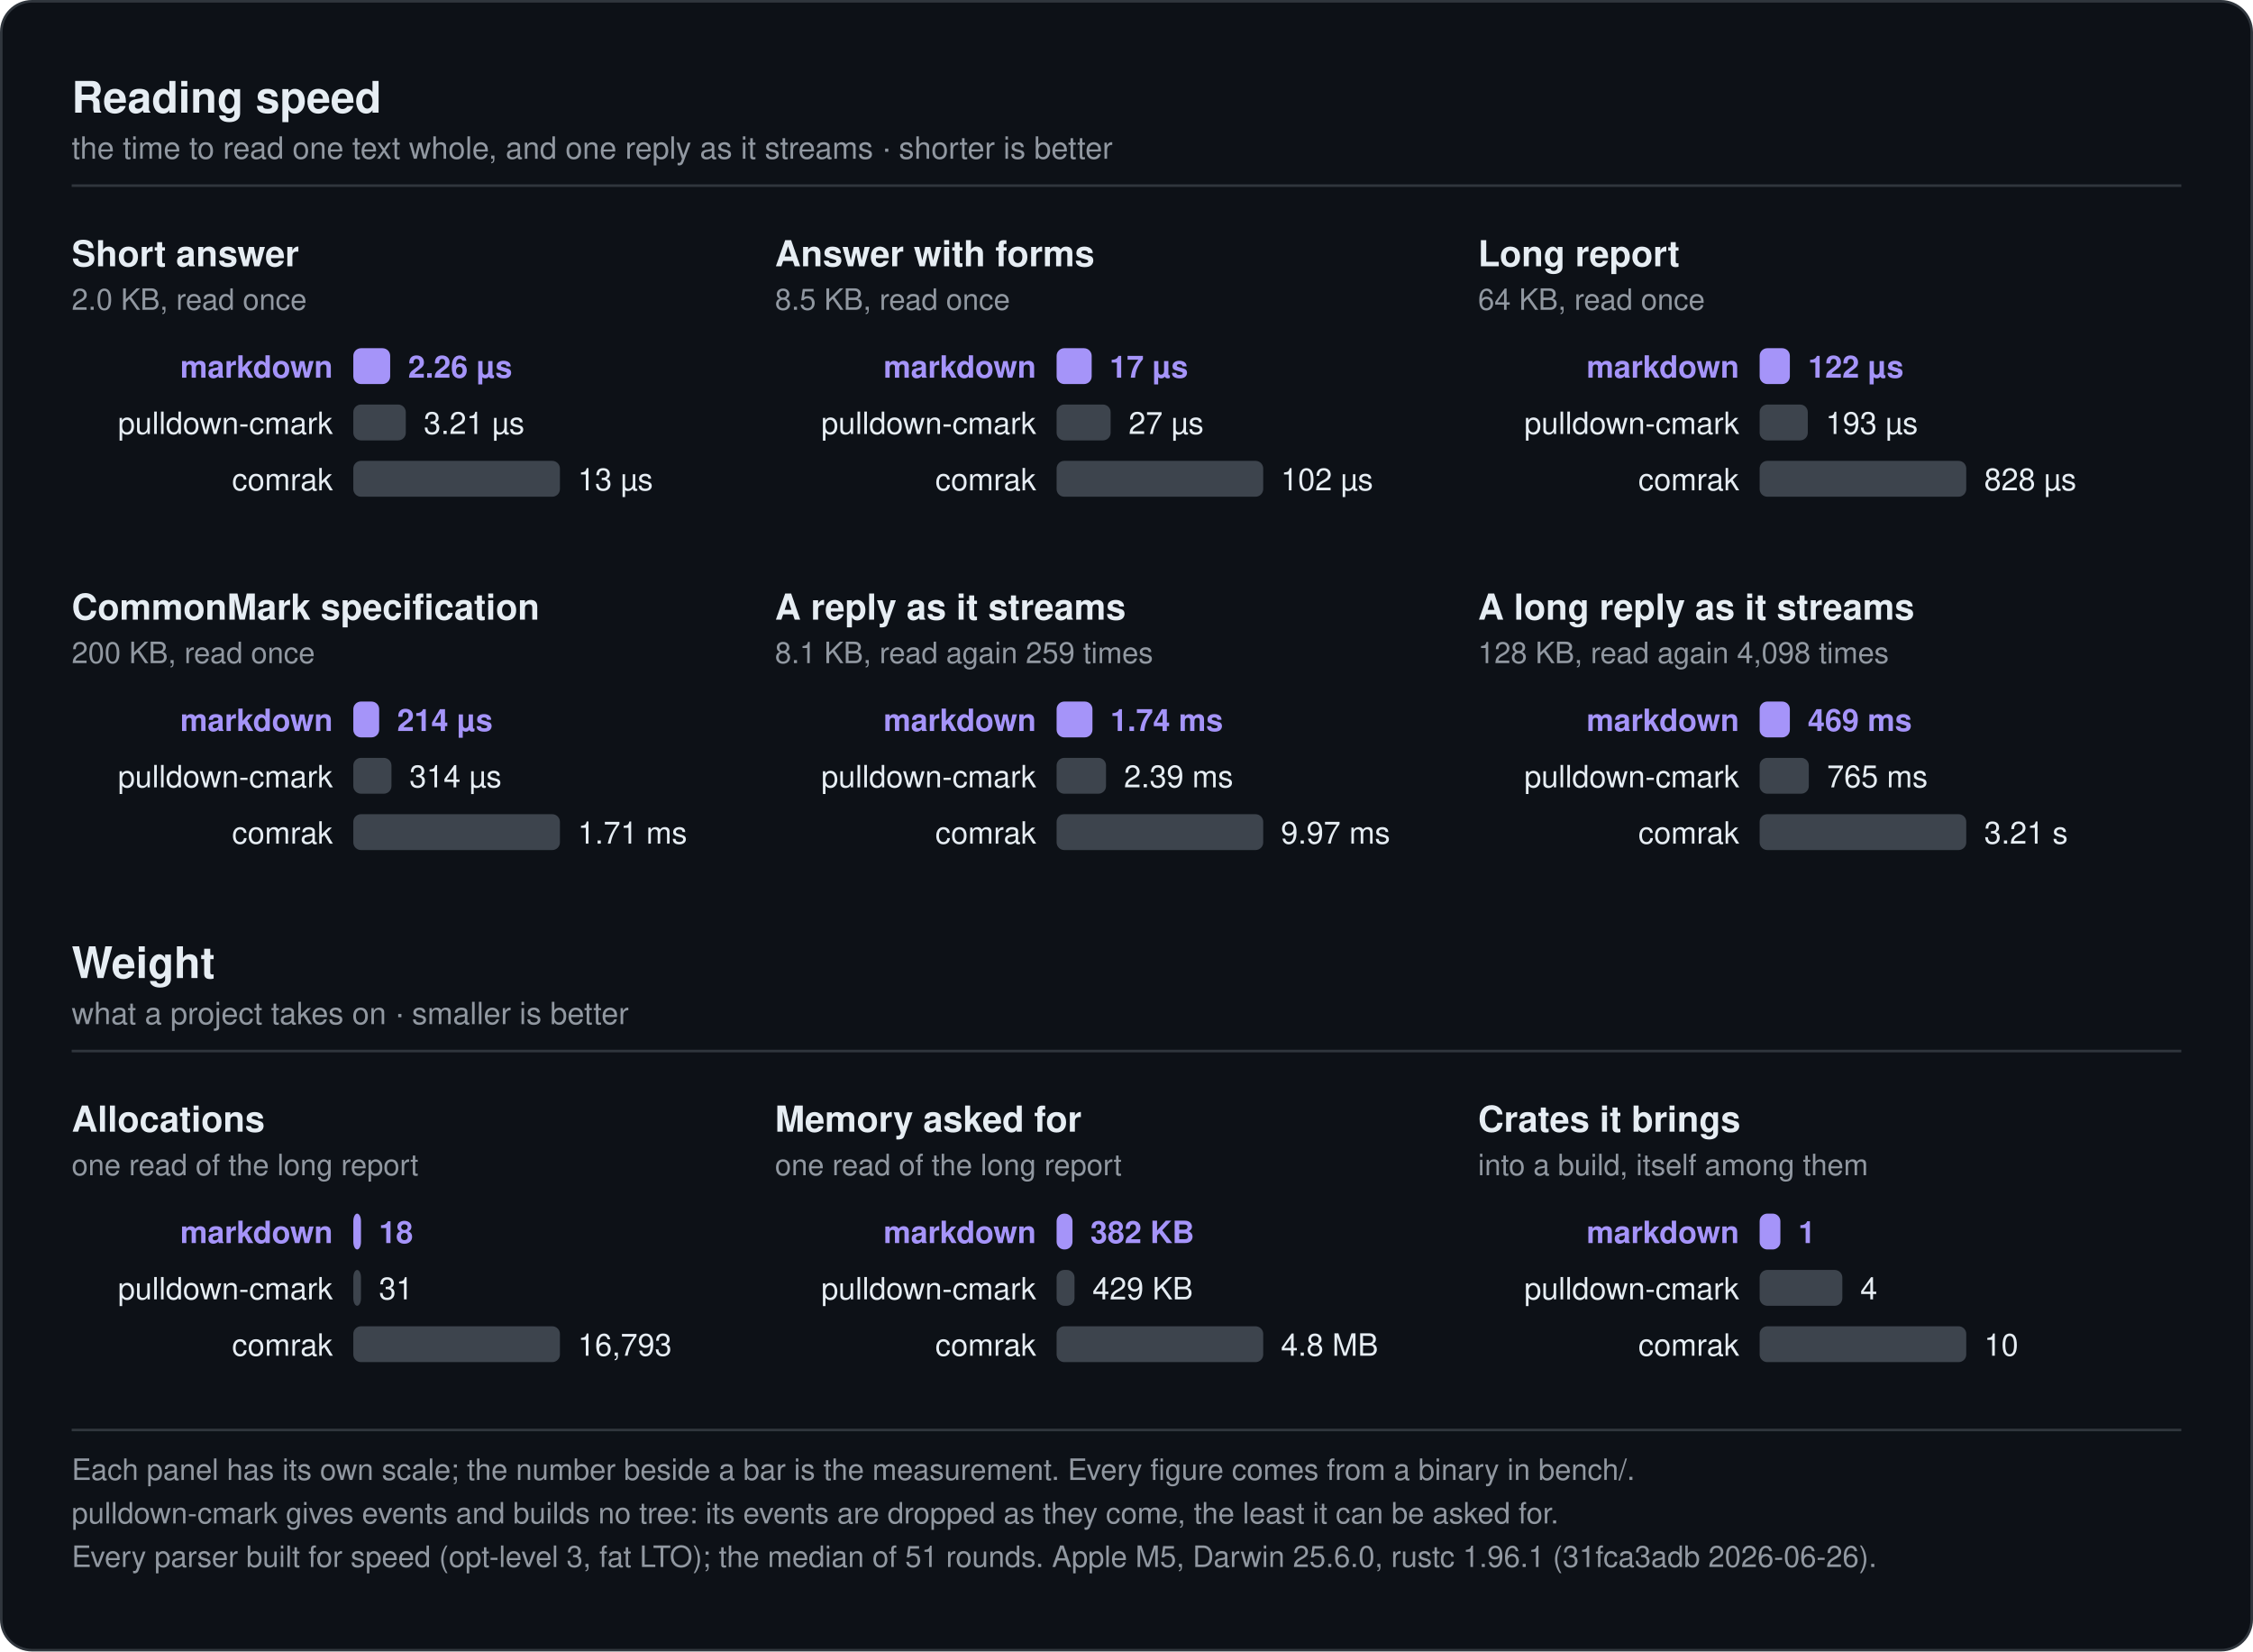
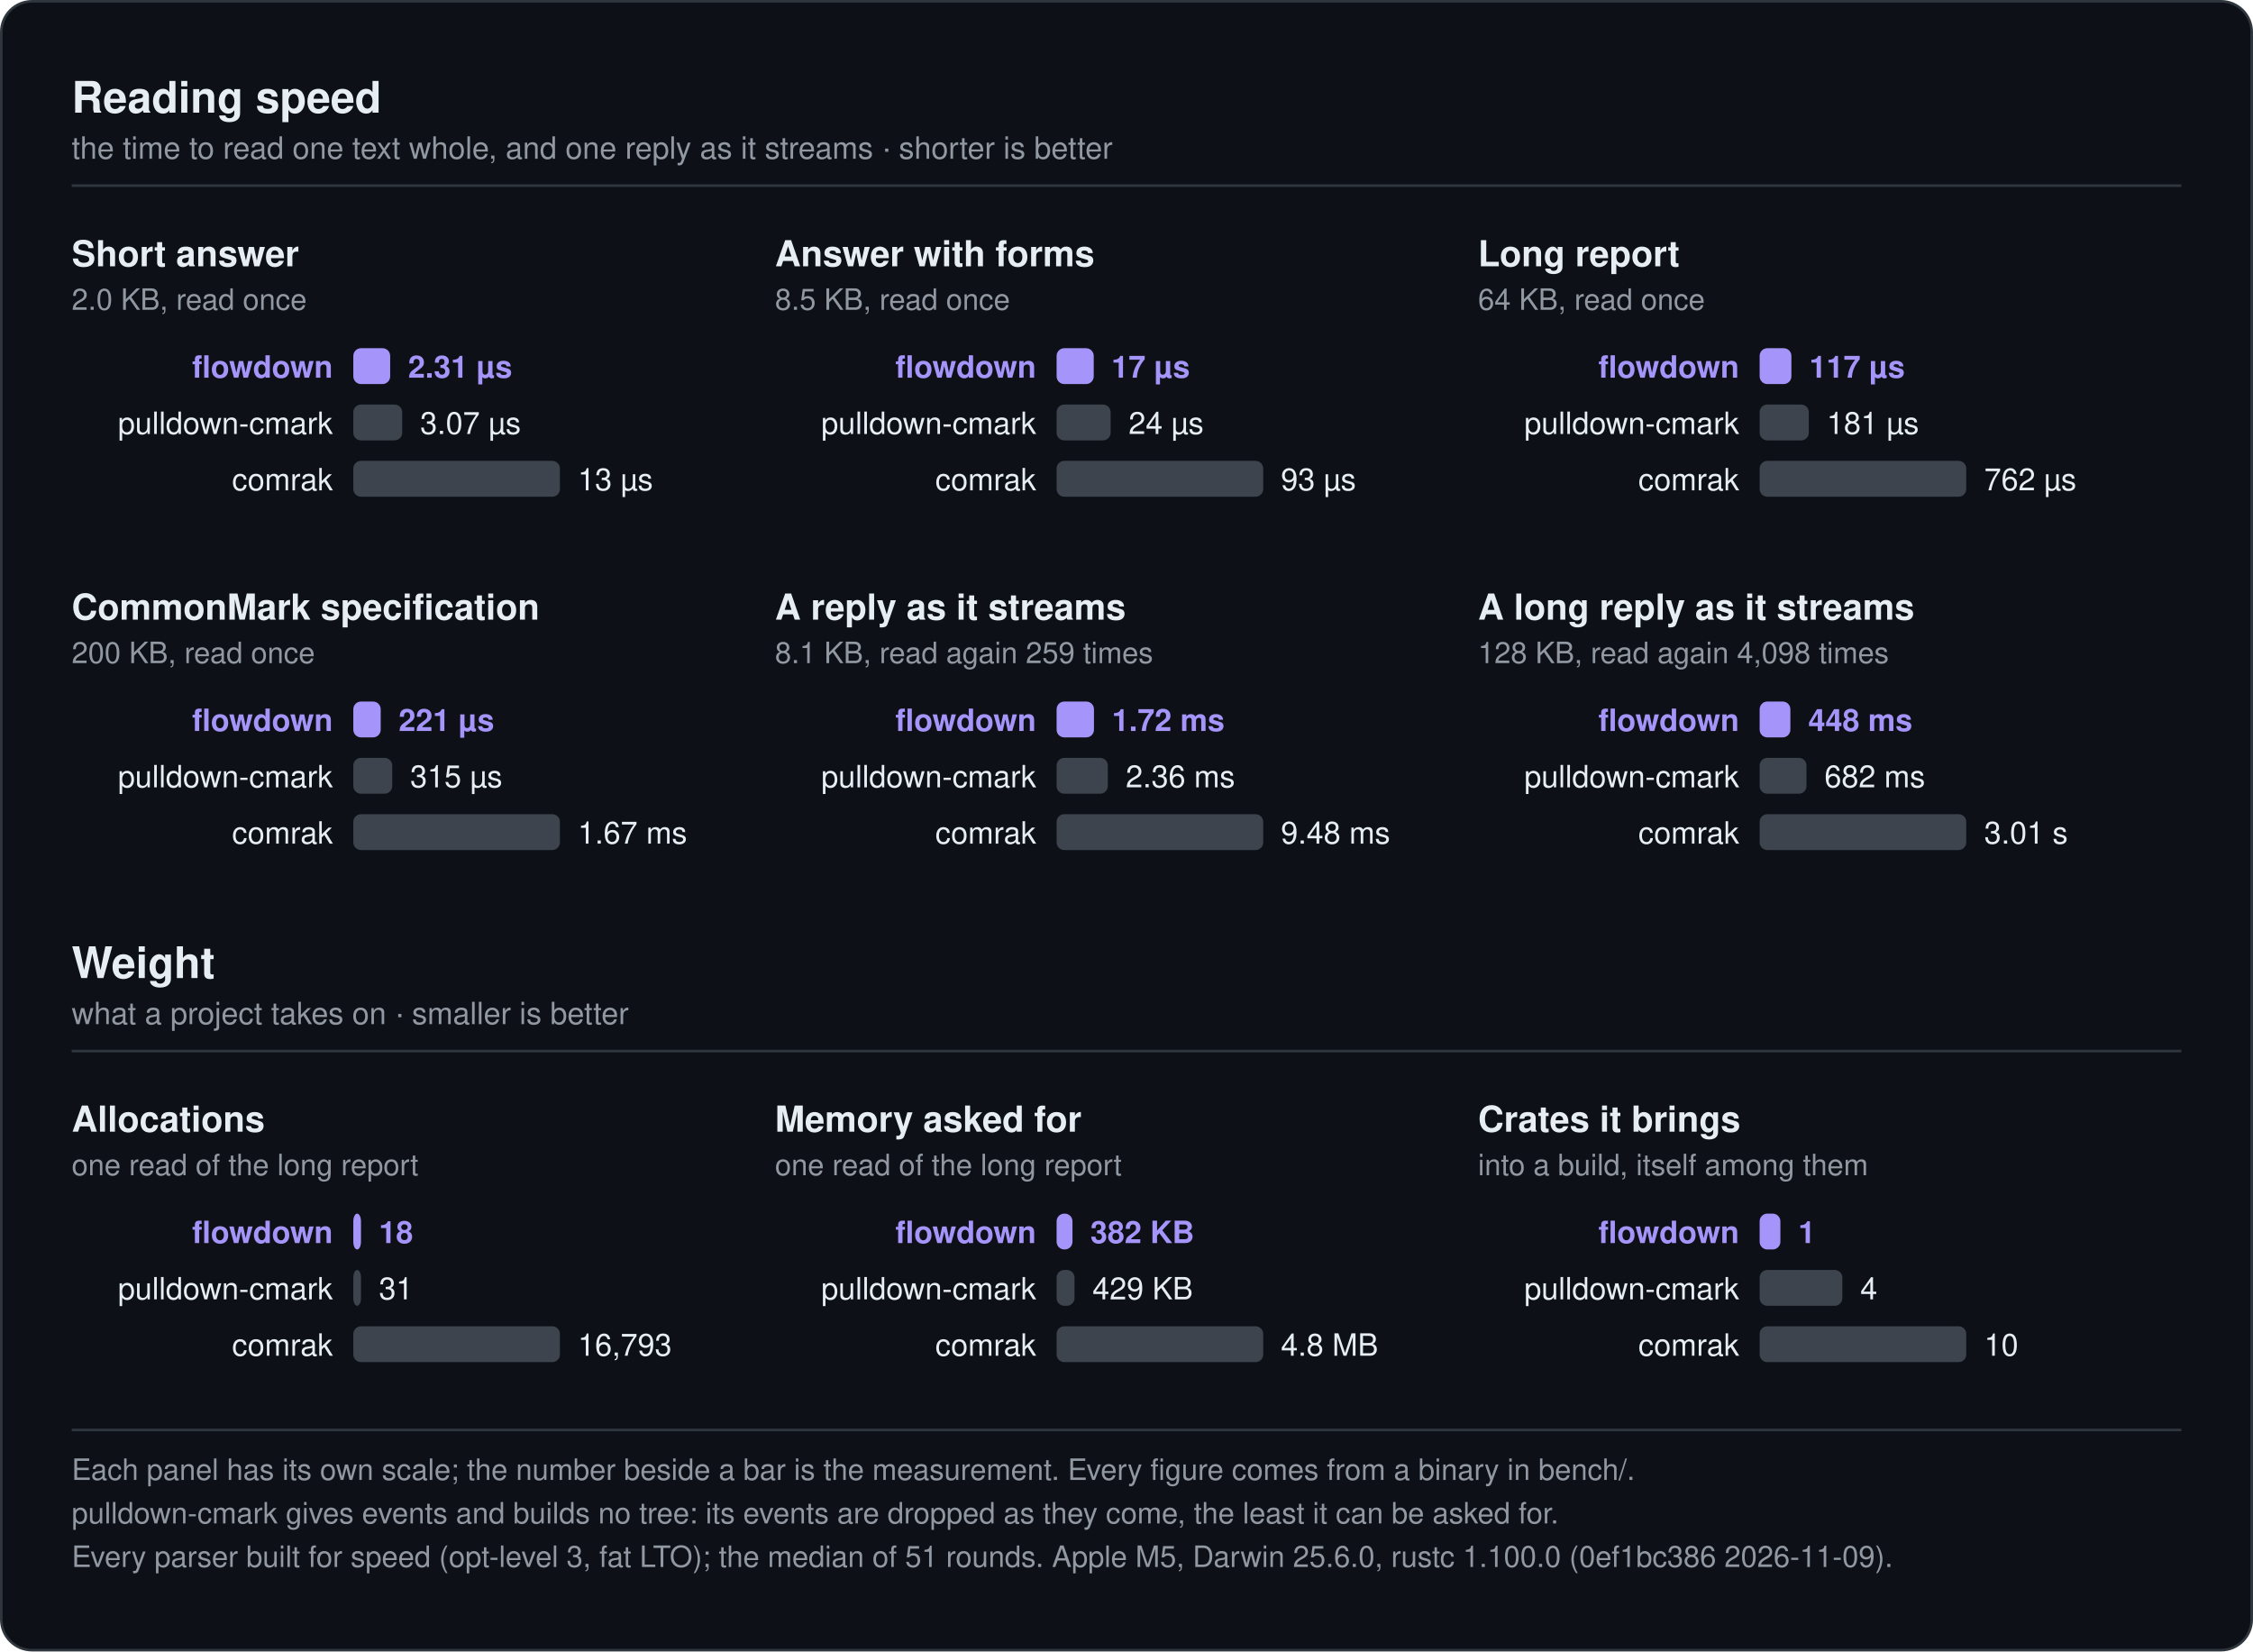
<svg xmlns="http://www.w3.org/2000/svg" viewBox="0 0 880 645" width="880" height="645" font-family="-apple-system, BlinkMacSystemFont, 'Segoe UI', Helvetica, Arial, sans-serif">
  <rect x="0.5" y="0.5" width="879" height="644" rx="12" fill="#0d1117" stroke="#30363d" />
  <text x="28.0" y="44.0" fill="#e6edf3" font-size="17" font-weight="700">Reading speed</text>
  <text x="28.0" y="62.0" fill="#9198a1" font-size="12">the time to read one text whole, and one reply as it streams · shorter is better</text>
  <rect x="28" y="72.0" width="824" height="1" fill="#30363d" />
  <text x="28.0" y="104.0" fill="#e6edf3" font-size="14" font-weight="600">Short answer</text>
  <text x="28.0" y="121.0" fill="#9198a1" font-size="11.5">2.0 KB, read once</text>
-   <text x="130.0" y="147.5" fill="#a594f9" font-size="12" text-anchor="end" font-weight="600">markdown</text>
+   <text x="130.0" y="147.5" fill="#a594f9" font-size="12" text-anchor="end" font-weight="600">flowdown</text>
  <rect x="138.0" y="136.0" width="14.4" height="14" rx="3" fill="#a594f9" />
-   <text x="159.4" y="147.5" fill="#a594f9" font-size="12" font-weight="600">2.26 µs</text>
+   <text x="159.4" y="147.5" fill="#a594f9" font-size="12" font-weight="600">2.31 µs</text>
  <text x="130.0" y="169.5" fill="#e6edf3" font-size="12" text-anchor="end">pulldown-cmark</text>
-   <rect x="138.0" y="158.0" width="20.5" height="14" rx="3" fill="#3d444d" />
-   <text x="165.5" y="169.5" fill="#e6edf3" font-size="12">3.21 µs</text>
+   <rect x="138.0" y="158.0" width="19.1" height="14" rx="3" fill="#3d444d" />
+   <text x="164.1" y="169.5" fill="#e6edf3" font-size="12">3.07 µs</text>
  <text x="130.0" y="191.5" fill="#e6edf3" font-size="12" text-anchor="end">comrak</text>
  <rect x="138.0" y="180.0" width="80.7" height="14" rx="3" fill="#3d444d" />
  <text x="225.7" y="191.5" fill="#e6edf3" font-size="12">13 µs</text>
  <text x="302.7" y="104.0" fill="#e6edf3" font-size="14" font-weight="600">Answer with forms</text>
  <text x="302.7" y="121.0" fill="#9198a1" font-size="11.5">8.5 KB, read once</text>
-   <text x="404.7" y="147.5" fill="#a594f9" font-size="12" text-anchor="end" font-weight="600">markdown</text>
-   <rect x="412.7" y="136.0" width="13.7" height="14" rx="3" fill="#a594f9" />
-   <text x="433.4" y="147.5" fill="#a594f9" font-size="12" font-weight="600">17 µs</text>
+   <text x="404.7" y="147.5" fill="#a594f9" font-size="12" text-anchor="end" font-weight="600">flowdown</text>
+   <rect x="412.7" y="136.0" width="14.5" height="14" rx="3" fill="#a594f9" />
+   <text x="434.1" y="147.5" fill="#a594f9" font-size="12" font-weight="600">17 µs</text>
  <text x="404.7" y="169.5" fill="#e6edf3" font-size="12" text-anchor="end">pulldown-cmark</text>
  <rect x="412.7" y="158.0" width="21.1" height="14" rx="3" fill="#3d444d" />
-   <text x="440.8" y="169.5" fill="#e6edf3" font-size="12">27 µs</text>
+   <text x="440.8" y="169.5" fill="#e6edf3" font-size="12">24 µs</text>
  <text x="404.7" y="191.5" fill="#e6edf3" font-size="12" text-anchor="end">comrak</text>
  <rect x="412.7" y="180.0" width="80.7" height="14" rx="3" fill="#3d444d" />
-   <text x="500.3" y="191.5" fill="#e6edf3" font-size="12">102 µs</text>
+   <text x="500.3" y="191.5" fill="#e6edf3" font-size="12">93 µs</text>
  <text x="577.3" y="104.0" fill="#e6edf3" font-size="14" font-weight="600">Long report</text>
  <text x="577.3" y="121.0" fill="#9198a1" font-size="11.5">64 KB, read once</text>
-   <text x="679.3" y="147.5" fill="#a594f9" font-size="12" text-anchor="end" font-weight="600">markdown</text>
-   <rect x="687.3" y="136.0" width="11.8" height="14" rx="3" fill="#a594f9" />
-   <text x="706.2" y="147.5" fill="#a594f9" font-size="12" font-weight="600">122 µs</text>
+   <text x="679.3" y="147.5" fill="#a594f9" font-size="12" text-anchor="end" font-weight="600">flowdown</text>
+   <rect x="687.3" y="136.0" width="12.4" height="14" rx="3" fill="#a594f9" />
+   <text x="706.7" y="147.5" fill="#a594f9" font-size="12" font-weight="600">117 µs</text>
  <text x="679.3" y="169.5" fill="#e6edf3" font-size="12" text-anchor="end">pulldown-cmark</text>
-   <rect x="687.3" y="158.0" width="18.8" height="14" rx="3" fill="#3d444d" />
-   <text x="713.1" y="169.5" fill="#e6edf3" font-size="12">193 µs</text>
+   <rect x="687.3" y="158.0" width="19.2" height="14" rx="3" fill="#3d444d" />
+   <text x="713.5" y="169.5" fill="#e6edf3" font-size="12">181 µs</text>
  <text x="679.3" y="191.5" fill="#e6edf3" font-size="12" text-anchor="end">comrak</text>
  <rect x="687.3" y="180.0" width="80.7" height="14" rx="3" fill="#3d444d" />
-   <text x="775.0" y="191.5" fill="#e6edf3" font-size="12">828 µs</text>
+   <text x="775.0" y="191.5" fill="#e6edf3" font-size="12">762 µs</text>
  <text x="28.0" y="242.0" fill="#e6edf3" font-size="14" font-weight="600">CommonMark specification</text>
  <text x="28.0" y="259.0" fill="#9198a1" font-size="11.5">200 KB, read once</text>
-   <text x="130.0" y="285.5" fill="#a594f9" font-size="12" text-anchor="end" font-weight="600">markdown</text>
-   <rect x="138.0" y="274.0" width="10.1" height="14" rx="3" fill="#a594f9" />
-   <text x="155.1" y="285.5" fill="#a594f9" font-size="12" font-weight="600">214 µs</text>
+   <text x="130.0" y="285.5" fill="#a594f9" font-size="12" text-anchor="end" font-weight="600">flowdown</text>
+   <rect x="138.0" y="274.0" width="10.7" height="14" rx="3" fill="#a594f9" />
+   <text x="155.7" y="285.5" fill="#a594f9" font-size="12" font-weight="600">221 µs</text>
  <text x="130.0" y="307.5" fill="#e6edf3" font-size="12" text-anchor="end">pulldown-cmark</text>
-   <rect x="138.0" y="296.0" width="14.9" height="14" rx="3" fill="#3d444d" />
-   <text x="159.9" y="307.5" fill="#e6edf3" font-size="12">314 µs</text>
+   <rect x="138.0" y="296.0" width="15.2" height="14" rx="3" fill="#3d444d" />
+   <text x="160.2" y="307.5" fill="#e6edf3" font-size="12">315 µs</text>
  <text x="130.0" y="329.5" fill="#e6edf3" font-size="12" text-anchor="end">comrak</text>
  <rect x="138.0" y="318.0" width="80.7" height="14" rx="3" fill="#3d444d" />
-   <text x="225.7" y="329.5" fill="#e6edf3" font-size="12">1.71 ms</text>
+   <text x="225.7" y="329.5" fill="#e6edf3" font-size="12">1.67 ms</text>
  <text x="302.7" y="242.0" fill="#e6edf3" font-size="14" font-weight="600">A reply as it streams</text>
  <text x="302.7" y="259.0" fill="#9198a1" font-size="11.5">8.1 KB, read again 259 times</text>
-   <text x="404.7" y="285.5" fill="#a594f9" font-size="12" text-anchor="end" font-weight="600">markdown</text>
-   <rect x="412.7" y="274.0" width="14.0" height="14" rx="3" fill="#a594f9" />
-   <text x="433.7" y="285.5" fill="#a594f9" font-size="12" font-weight="600">1.74 ms</text>
+   <text x="404.7" y="285.5" fill="#a594f9" font-size="12" text-anchor="end" font-weight="600">flowdown</text>
+   <rect x="412.7" y="274.0" width="14.6" height="14" rx="3" fill="#a594f9" />
+   <text x="434.3" y="285.5" fill="#a594f9" font-size="12" font-weight="600">1.72 ms</text>
  <text x="404.7" y="307.5" fill="#e6edf3" font-size="12" text-anchor="end">pulldown-cmark</text>
-   <rect x="412.7" y="296.0" width="19.3" height="14" rx="3" fill="#3d444d" />
-   <text x="439.0" y="307.5" fill="#e6edf3" font-size="12">2.39 ms</text>
+   <rect x="412.7" y="296.0" width="20.0" height="14" rx="3" fill="#3d444d" />
+   <text x="439.7" y="307.5" fill="#e6edf3" font-size="12">2.36 ms</text>
  <text x="404.7" y="329.5" fill="#e6edf3" font-size="12" text-anchor="end">comrak</text>
  <rect x="412.7" y="318.0" width="80.7" height="14" rx="3" fill="#3d444d" />
-   <text x="500.3" y="329.5" fill="#e6edf3" font-size="12">9.97 ms</text>
+   <text x="500.3" y="329.5" fill="#e6edf3" font-size="12">9.48 ms</text>
  <text x="577.3" y="242.0" fill="#e6edf3" font-size="14" font-weight="600">A long reply as it streams</text>
  <text x="577.3" y="259.0" fill="#9198a1" font-size="11.5">128 KB, read again 4,098 times</text>
-   <text x="679.3" y="285.5" fill="#a594f9" font-size="12" text-anchor="end" font-weight="600">markdown</text>
-   <rect x="687.3" y="274.0" width="11.8" height="14" rx="3" fill="#a594f9" />
-   <text x="706.1" y="285.5" fill="#a594f9" font-size="12" font-weight="600">469 ms</text>
+   <text x="679.3" y="285.5" fill="#a594f9" font-size="12" text-anchor="end" font-weight="600">flowdown</text>
+   <rect x="687.3" y="274.0" width="12.0" height="14" rx="3" fill="#a594f9" />
+   <text x="706.3" y="285.5" fill="#a594f9" font-size="12" font-weight="600">448 ms</text>
  <text x="679.3" y="307.5" fill="#e6edf3" font-size="12" text-anchor="end">pulldown-cmark</text>
-   <rect x="687.3" y="296.0" width="19.2" height="14" rx="3" fill="#3d444d" />
-   <text x="713.6" y="307.5" fill="#e6edf3" font-size="12">765 ms</text>
+   <rect x="687.3" y="296.0" width="18.3" height="14" rx="3" fill="#3d444d" />
+   <text x="712.6" y="307.5" fill="#e6edf3" font-size="12">682 ms</text>
  <text x="679.3" y="329.5" fill="#e6edf3" font-size="12" text-anchor="end">comrak</text>
  <rect x="687.3" y="318.0" width="80.7" height="14" rx="3" fill="#3d444d" />
-   <text x="775.0" y="329.5" fill="#e6edf3" font-size="12">3.21 s</text>
+   <text x="775.0" y="329.5" fill="#e6edf3" font-size="12">3.01 s</text>
  <text x="28.0" y="382.0" fill="#e6edf3" font-size="17" font-weight="700">Weight</text>
  <text x="28.0" y="400.0" fill="#9198a1" font-size="12">what a project takes on · smaller is better</text>
  <rect x="28" y="410.0" width="824" height="1" fill="#30363d" />
  <text x="28.0" y="442.0" fill="#e6edf3" font-size="14" font-weight="600">Allocations</text>
  <text x="28.0" y="459.0" fill="#9198a1" font-size="11.5">one read of the long report</text>
-   <text x="130.0" y="485.5" fill="#a594f9" font-size="12" text-anchor="end" font-weight="600">markdown</text>
+   <text x="130.0" y="485.5" fill="#a594f9" font-size="12" text-anchor="end" font-weight="600">flowdown</text>
  <rect x="138.0" y="474.0" width="3.0" height="14" rx="3" fill="#a594f9" />
  <text x="148.0" y="485.5" fill="#a594f9" font-size="12" font-weight="600">18</text>
  <text x="130.0" y="507.5" fill="#e6edf3" font-size="12" text-anchor="end">pulldown-cmark</text>
  <rect x="138.0" y="496.0" width="3.0" height="14" rx="3" fill="#3d444d" />
  <text x="148.0" y="507.5" fill="#e6edf3" font-size="12">31</text>
  <text x="130.0" y="529.5" fill="#e6edf3" font-size="12" text-anchor="end">comrak</text>
  <rect x="138.0" y="518.0" width="80.7" height="14" rx="3" fill="#3d444d" />
  <text x="225.7" y="529.5" fill="#e6edf3" font-size="12">16,793</text>
  <text x="302.7" y="442.0" fill="#e6edf3" font-size="14" font-weight="600">Memory asked for</text>
  <text x="302.7" y="459.0" fill="#9198a1" font-size="11.5">one read of the long report</text>
-   <text x="404.7" y="485.5" fill="#a594f9" font-size="12" text-anchor="end" font-weight="600">markdown</text>
+   <text x="404.7" y="485.5" fill="#a594f9" font-size="12" text-anchor="end" font-weight="600">flowdown</text>
  <rect x="412.7" y="474.0" width="6.2" height="14" rx="3" fill="#a594f9" />
  <text x="425.9" y="485.5" fill="#a594f9" font-size="12" font-weight="600">382 KB</text>
  <text x="404.7" y="507.5" fill="#e6edf3" font-size="12" text-anchor="end">pulldown-cmark</text>
  <rect x="412.7" y="496.0" width="7.0" height="14" rx="3" fill="#3d444d" />
  <text x="426.7" y="507.5" fill="#e6edf3" font-size="12">429 KB</text>
  <text x="404.7" y="529.5" fill="#e6edf3" font-size="12" text-anchor="end">comrak</text>
  <rect x="412.7" y="518.0" width="80.7" height="14" rx="3" fill="#3d444d" />
  <text x="500.3" y="529.5" fill="#e6edf3" font-size="12">4.8 MB</text>
  <text x="577.3" y="442.0" fill="#e6edf3" font-size="14" font-weight="600">Crates it brings</text>
  <text x="577.3" y="459.0" fill="#9198a1" font-size="11.5">into a build, itself among them</text>
-   <text x="679.3" y="485.5" fill="#a594f9" font-size="12" text-anchor="end" font-weight="600">markdown</text>
+   <text x="679.3" y="485.5" fill="#a594f9" font-size="12" text-anchor="end" font-weight="600">flowdown</text>
  <rect x="687.3" y="474.0" width="8.1" height="14" rx="3" fill="#a594f9" />
  <text x="702.4" y="485.5" fill="#a594f9" font-size="12" font-weight="600">1</text>
  <text x="679.3" y="507.5" fill="#e6edf3" font-size="12" text-anchor="end">pulldown-cmark</text>
  <rect x="687.3" y="496.0" width="32.3" height="14" rx="3" fill="#3d444d" />
  <text x="726.6" y="507.5" fill="#e6edf3" font-size="12">4</text>
  <text x="679.3" y="529.5" fill="#e6edf3" font-size="12" text-anchor="end">comrak</text>
  <rect x="687.3" y="518.0" width="80.7" height="14" rx="3" fill="#3d444d" />
  <text x="775.0" y="529.5" fill="#e6edf3" font-size="12">10</text>
  <rect x="28" y="558.0" width="824" height="1" fill="#30363d" />
  <text x="28.0" y="578.0" fill="#9198a1" font-size="11.5">Each panel has its own scale; the number beside a bar is the measurement. Every figure comes from a binary in bench/.</text>
  <text x="28.0" y="595.0" fill="#9198a1" font-size="11.5">pulldown-cmark gives events and builds no tree: its events are dropped as they come, the least it can be asked for.</text>
-   <text x="28.0" y="612.0" fill="#9198a1" font-size="11.5">Every parser built for speed (opt-level 3, fat LTO); the median of 51 rounds. Apple M5, Darwin 25.6.0, rustc 1.96.1 (31fca3adb 2026-06-26).</text>
+   <text x="28.0" y="612.0" fill="#9198a1" font-size="11.5">Every parser built for speed (opt-level 3, fat LTO); the median of 51 rounds. Apple M5, Darwin 25.6.0, rustc 1.100.0 (0ef1bc386 2026-11-09).</text>
</svg>
